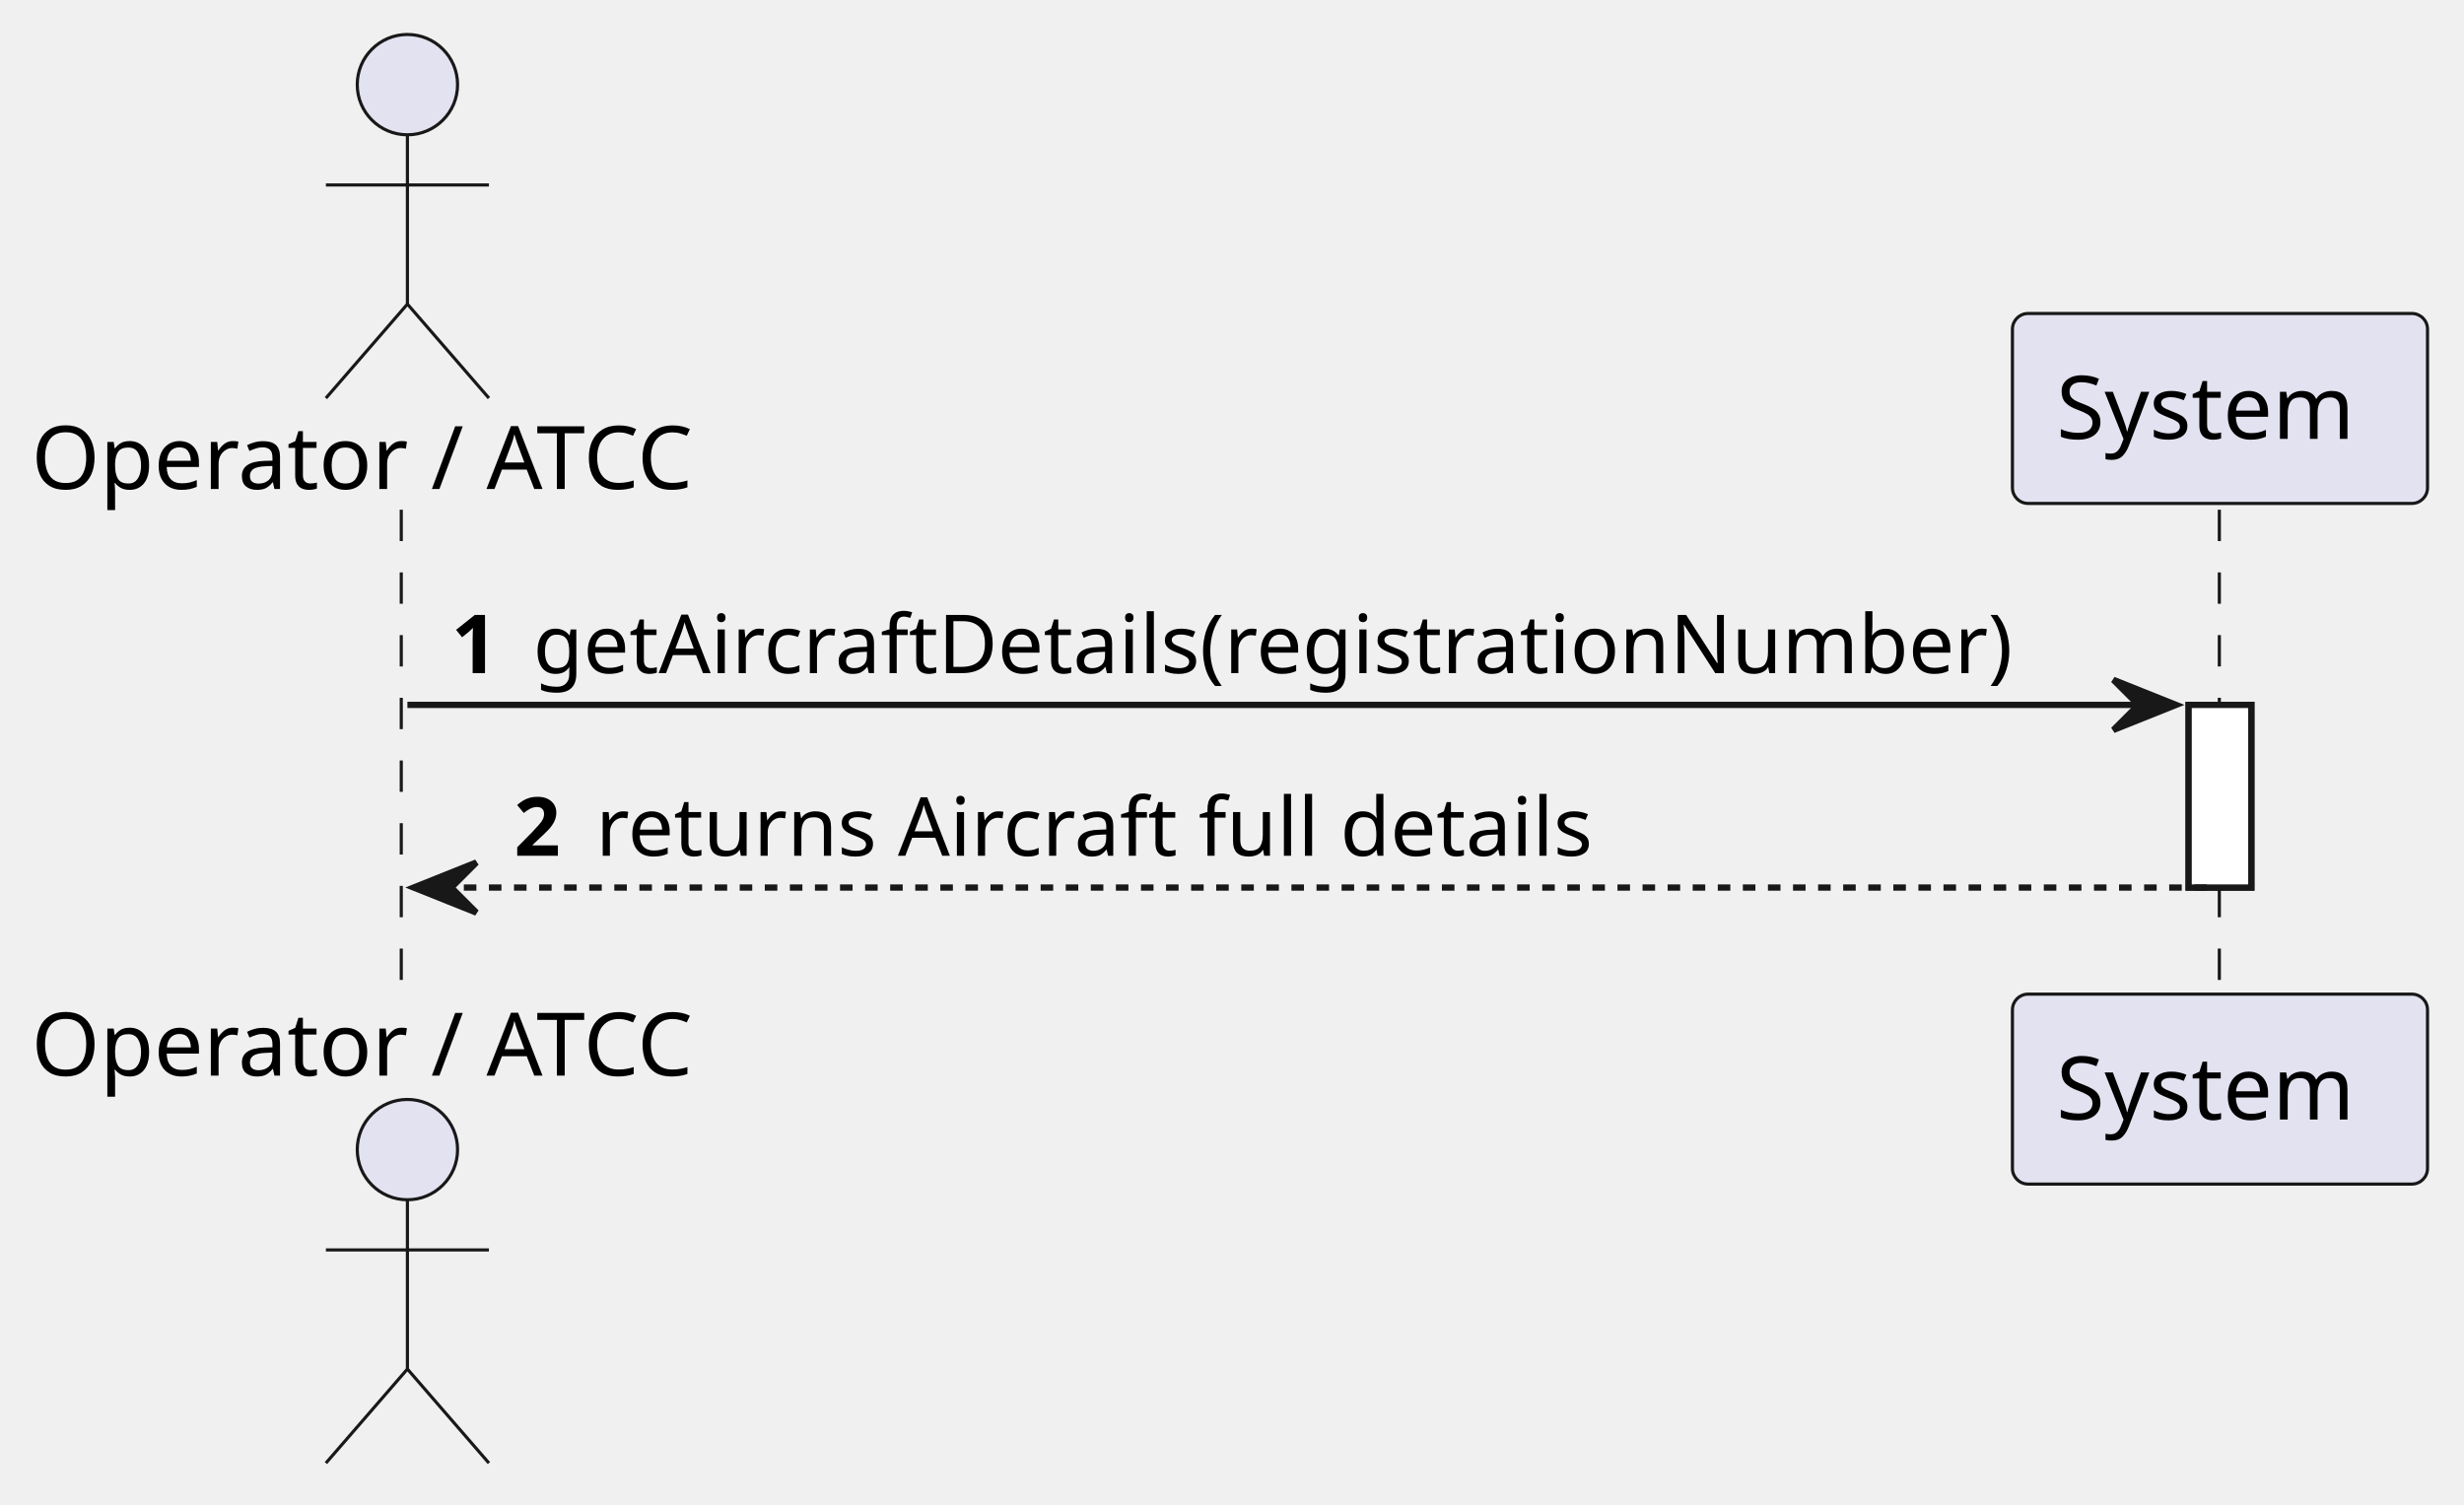
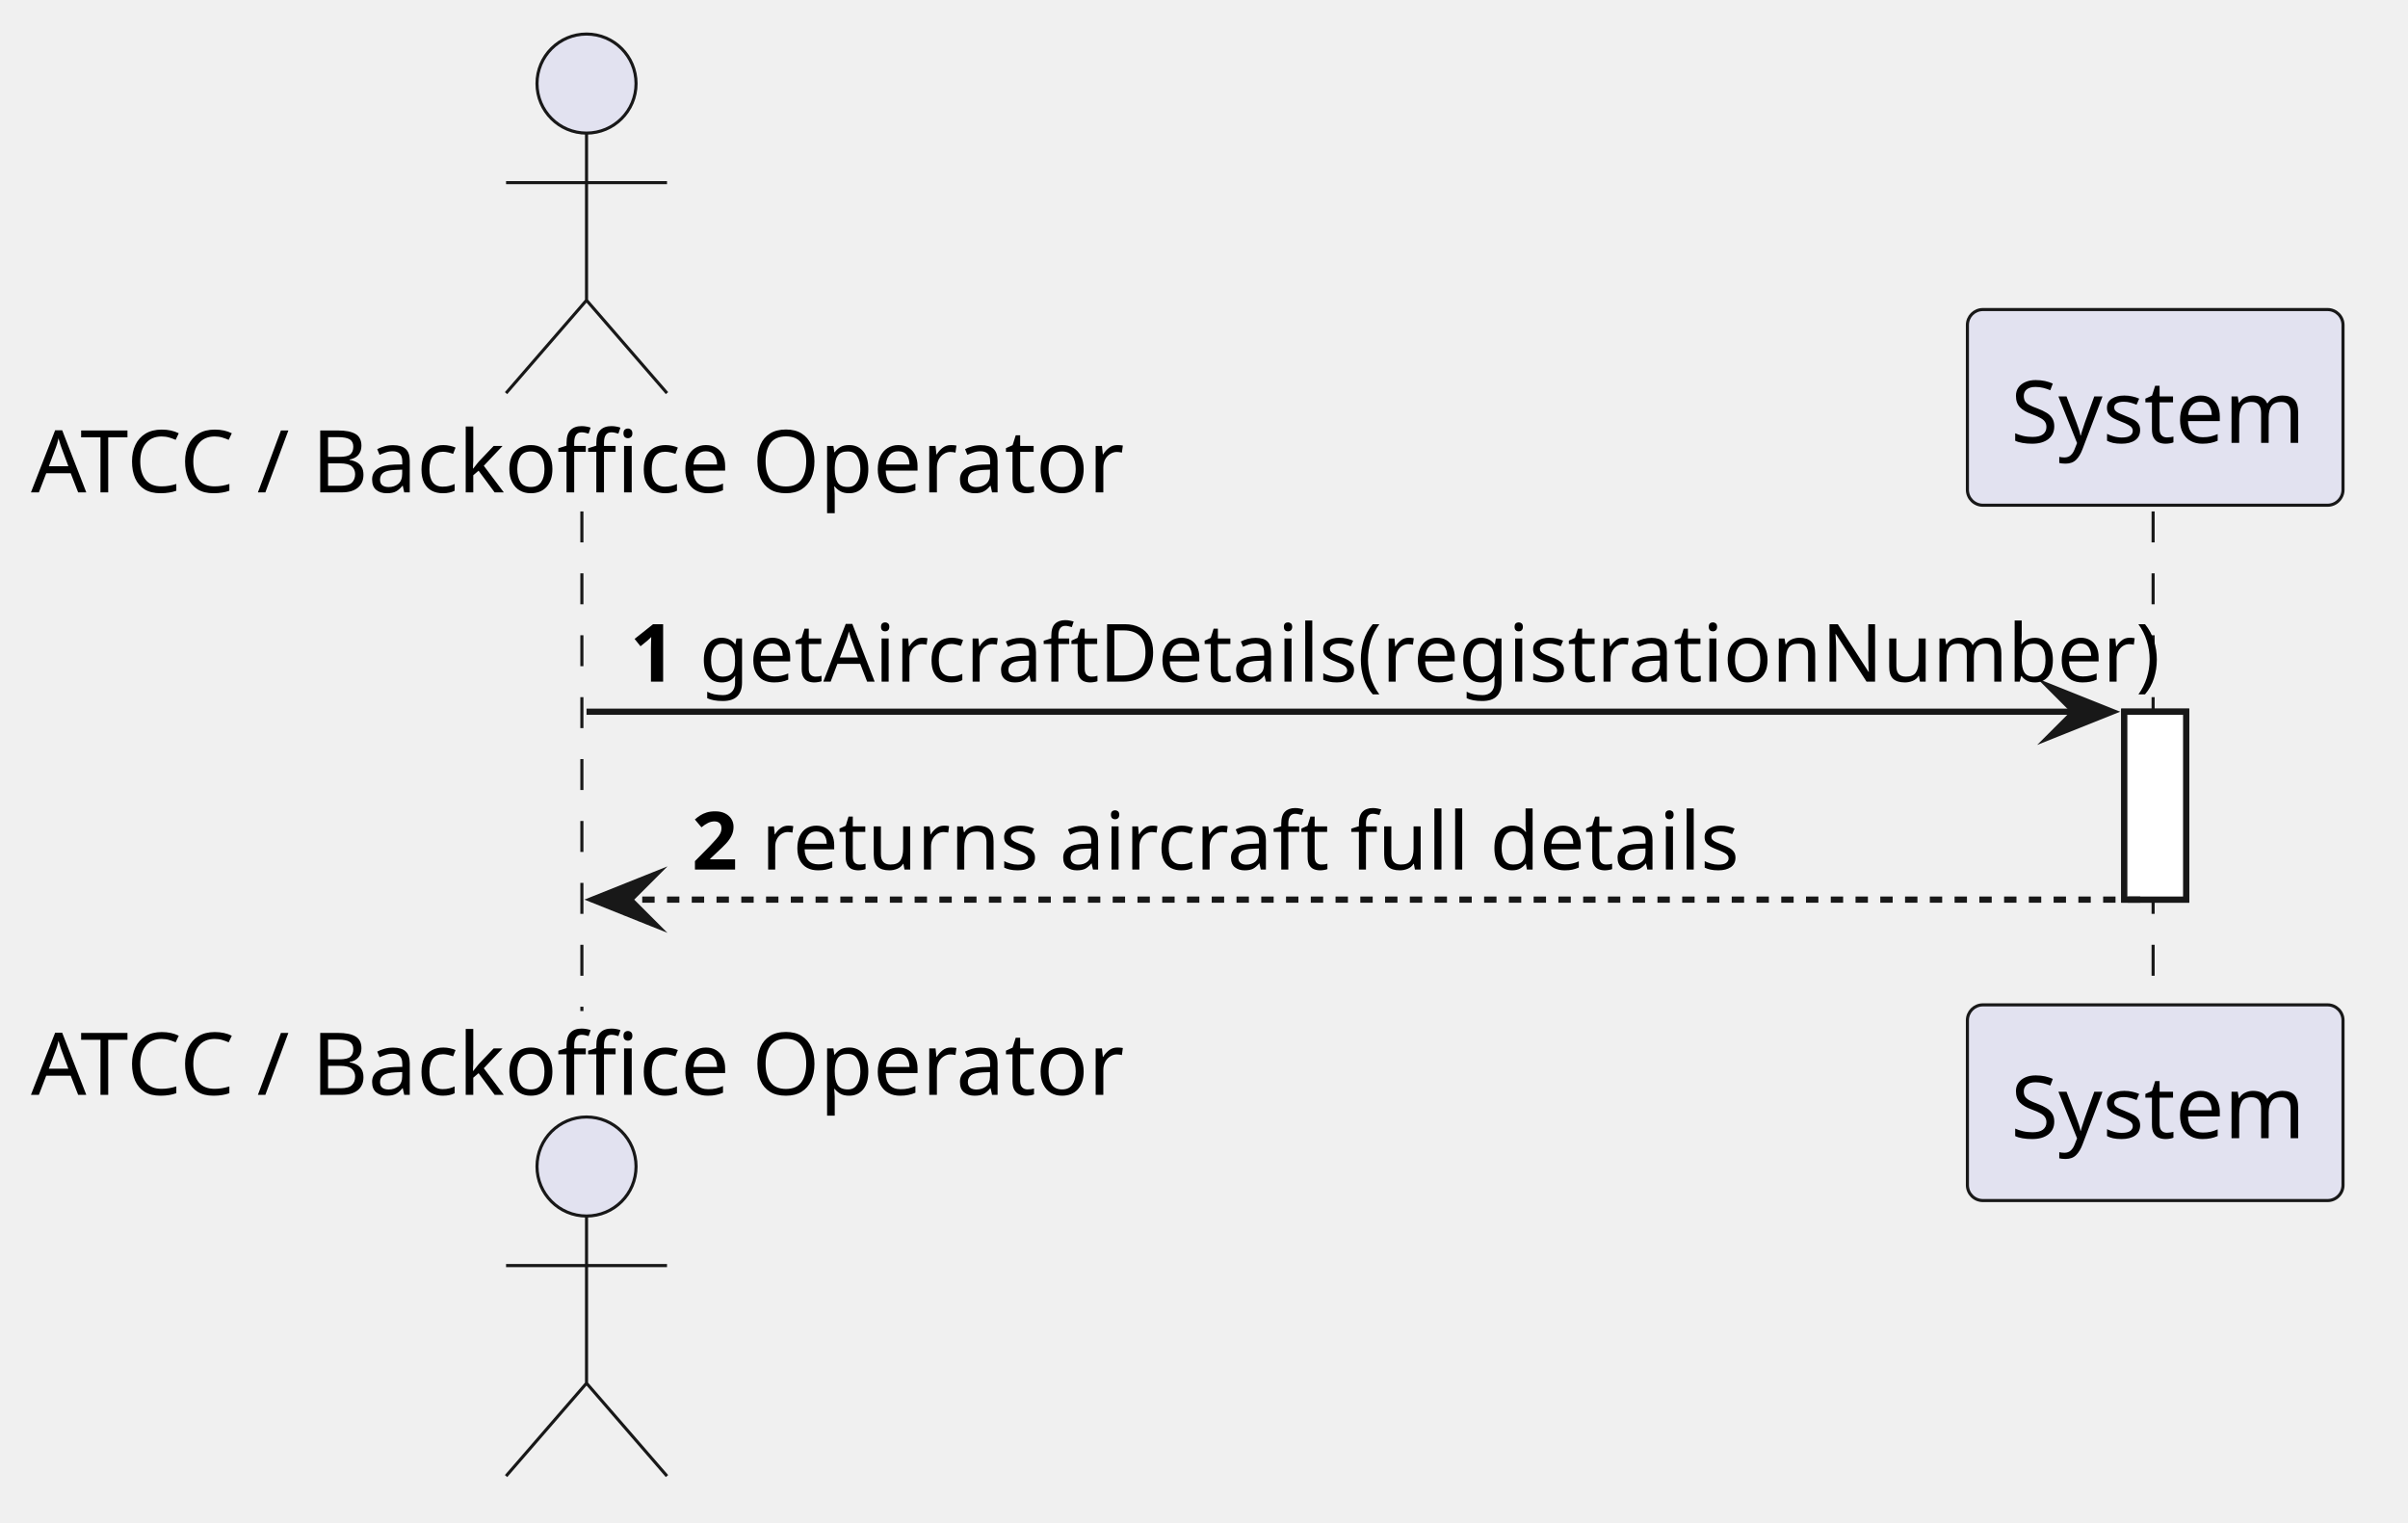
- <svg xmlns="http://www.w3.org/2000/svg" contentStyleType="text/css" data-diagram-type="SEQUENCE" height="240px" preserveAspectRatio="none" style="width:393px;height:240px;background:#FFFFFF;" version="1.1" viewBox="0 0 393 240" width="393px" zoomAndPan="magnify">
+ <svg xmlns="http://www.w3.org/2000/svg" contentStyleType="text/css" data-diagram-type="SEQUENCE" height="246px" preserveAspectRatio="none" style="width:389px;height:246px;background:#FFFFFF;" version="1.1" viewBox="0 0 389 246" width="389px" zoomAndPan="magnify">
  <defs />
  <g>
    <g>
-       <rect fill="#FFFFFF" height="29.133" style="stroke:#181818;stroke-width:1;" width="10" x="349.079" y="112.43" />
+       <rect fill="#FFFFFF" height="30.352" style="stroke:#181818;stroke-width:1;" width="10" x="343.163" y="114.961" />
    </g>
-     <g class="participant-lifeline" data-entity-uid="part1" data-qualified-name="Actor" id="part1-lifeline">
+     <g class="participant-lifeline" data-entity-uid="part1" data-qualified-name="Actor" data-source-line="2" id="part1-lifeline">
      <g>
-         <rect fill="#000000" fill-opacity="0" height="78.266" width="8" x="60.981" y="81.297" />
-         <line style="stroke:#181818;stroke-width:0.5;stroke-dasharray:5,5;" x1="64" x2="64" y1="81.297" y2="159.562" />
+         <rect fill="#000000" fill-opacity="0" height="80.703" width="8" x="90.751" y="82.609" />
+         <line style="stroke:#181818;stroke-width:0.5;stroke-dasharray:5,5;" x1="94" x2="94" y1="82.609" y2="163.312" />
      </g>
    </g>
-     <g class="participant-lifeline" data-entity-uid="part2" data-qualified-name="Sys" id="part2-lifeline">
+     <g class="participant-lifeline" data-entity-uid="part2" data-qualified-name="Sys" data-source-line="3" id="part2-lifeline">
      <g>
-         <rect fill="#000000" fill-opacity="0" height="78.266" width="8" x="350.079" y="81.297" />
-         <line style="stroke:#181818;stroke-width:0.5;stroke-dasharray:5,5;" x1="353.976" x2="353.976" y1="81.297" y2="159.562" />
+         <rect fill="#000000" fill-opacity="0" height="80.703" width="8" x="344.163" y="82.609" />
+         <line style="stroke:#181818;stroke-width:0.5;stroke-dasharray:5,5;" x1="347.825" x2="347.825" y1="82.609" y2="163.312" />
      </g>
    </g>
-     <g class="participant participant-head" data-entity-uid="part1" data-qualified-name="Actor" id="part1-head">
-       <text fill="#000000" font-family="sans-serif" font-size="14" lengthAdjust="spacing" textLength="113.962" x="5" y="77.995">Operator / ATCC</text>
-       <ellipse cx="64.981" cy="13.5" fill="#E2E2F0" rx="8" ry="8" style="stroke:#181818;stroke-width:0.5;" />
-       <path d="M64.981,21.5 L64.981,48.5 M51.981,29.5 L77.981,29.5 M64.981,48.5 L51.981,63.5 M64.981,48.5 L77.981,63.5" fill="none" style="stroke:#181818;stroke-width:0.5;" />
+     <g class="participant participant-head" data-entity-uid="part1" data-qualified-name="Actor" data-source-line="2" id="part1-head">
+       <text fill="#000000" font-family="sans-serif" font-size="14" lengthAdjust="spacing" textLength="173.503" x="5" y="79.533">ATCC / Backoffice Operator</text>
+       <ellipse cx="94.751" cy="13.5" fill="#E2E2F0" rx="8" ry="8" style="stroke:#181818;stroke-width:0.5;" />
+       <path d="M94.751,21.5 L94.751,48.5 M81.751,29.5 L107.751,29.5 M94.751,48.5 L81.751,63.5 M94.751,48.5 L107.751,63.5" fill="none" style="stroke:#181818;stroke-width:0.5;" />
    </g>
-     <g class="participant participant-tail" data-entity-uid="part1" data-qualified-name="Actor" id="part1-tail">
-       <text fill="#000000" font-family="sans-serif" font-size="14" lengthAdjust="spacing" textLength="113.962" x="5" y="171.558">Operator / ATCC</text>
-       <ellipse cx="64.981" cy="183.359" fill="#E2E2F0" rx="8" ry="8" style="stroke:#181818;stroke-width:0.5;" />
-       <path d="M64.981,191.359 L64.981,218.359 M51.981,199.359 L77.981,199.359 M64.981,218.359 L51.981,233.359 M64.981,218.359 L77.981,233.359" fill="none" style="stroke:#181818;stroke-width:0.5;" />
+     <g class="participant participant-tail" data-entity-uid="part1" data-qualified-name="Actor" data-source-line="2" id="part1-tail">
+       <text fill="#000000" font-family="sans-serif" font-size="14" lengthAdjust="spacing" textLength="173.503" x="5" y="176.846">ATCC / Backoffice Operator</text>
+       <ellipse cx="94.751" cy="188.422" fill="#E2E2F0" rx="8" ry="8" style="stroke:#181818;stroke-width:0.5;" />
+       <path d="M94.751,196.422 L94.751,223.422 M81.751,204.422 L107.751,204.422 M94.751,223.422 L81.751,238.422 M94.751,223.422 L107.751,238.422" fill="none" style="stroke:#181818;stroke-width:0.5;" />
    </g>
-     <g class="participant participant-head" data-entity-uid="part2" data-qualified-name="Sys" id="part2-head">
-       <rect fill="#E2E2F0" height="30.297" rx="2.5" ry="2.5" style="stroke:#181818;stroke-width:0.5;" width="66.206" x="320.976" y="50" />
-       <text fill="#000000" font-family="sans-serif" font-size="14" lengthAdjust="spacing" textLength="52.206" x="327.976" y="69.995">System</text>
+     <g class="participant participant-head" data-entity-uid="part2" data-qualified-name="Sys" data-source-line="3" id="part2-head">
+       <rect fill="#E2E2F0" height="31.609" rx="2.5" ry="2.5" style="stroke:#181818;stroke-width:0.5;" width="60.676" x="317.825" y="50" />
+       <text fill="#000000" font-family="sans-serif" font-size="14" lengthAdjust="spacing" textLength="46.676" x="324.825" y="71.533">System</text>
    </g>
-     <g class="participant participant-tail" data-entity-uid="part2" data-qualified-name="Sys" id="part2-tail">
-       <rect fill="#E2E2F0" height="30.297" rx="2.5" ry="2.5" style="stroke:#181818;stroke-width:0.5;" width="66.206" x="320.976" y="158.562" />
-       <text fill="#000000" font-family="sans-serif" font-size="14" lengthAdjust="spacing" textLength="52.206" x="327.976" y="178.558">System</text>
+     <g class="participant participant-tail" data-entity-uid="part2" data-qualified-name="Sys" data-source-line="3" id="part2-tail">
+       <rect fill="#E2E2F0" height="31.609" rx="2.5" ry="2.5" style="stroke:#181818;stroke-width:0.5;" width="60.676" x="317.825" y="162.312" />
+       <text fill="#000000" font-family="sans-serif" font-size="14" lengthAdjust="spacing" textLength="46.676" x="324.825" y="183.846">System</text>
    </g>
    <g>
-       <rect fill="#FFFFFF" height="29.133" style="stroke:#181818;stroke-width:1;" width="10" x="349.079" y="112.43" />
+       <rect fill="#FFFFFF" height="30.352" style="stroke:#181818;stroke-width:1;" width="10" x="343.163" y="114.961" />
    </g>
-     <g class="message" data-entity-1="part1" data-entity-2="part2" id="msg1">
-       <polygon fill="#181818" points="337.079,108.43,347.079,112.43,337.079,116.43,341.079,112.43" style="stroke:#181818;stroke-width:1;" />
-       <line style="stroke:#181818;stroke-width:1;" x1="64.981" x2="343.079" y1="112.43" y2="112.43" />
-       <text fill="#000000" font-family="sans-serif" font-size="13" font-weight="bold" lengthAdjust="spacing" textLength="9.045" x="71.981" y="107.364">1</text>
-       <text fill="#000000" font-family="sans-serif" font-size="13" lengthAdjust="spacing" textLength="252.053" x="85.026" y="107.364">getAircraftDetails(registrationNumber)</text>
+     <g class="message" data-entity-1="part1" data-entity-2="part2" data-source-line="4" id="msg1">
+       <polygon fill="#181818" points="331.163,110.961,341.163,114.961,331.163,118.961,335.163,114.961" style="stroke:#181818;stroke-width:1;stroke-linejoin:miter;stroke-miterlimit:10;" />
+       <line style="stroke:#181818;stroke-width:1;" x1="94.751" x2="337.163" y1="114.961" y2="114.961" />
+       <text fill="#000000" font-family="sans-serif" font-size="13" font-weight="700" lengthAdjust="spacing" textLength="7.23" x="101.751" y="110.105">1</text>
+       <text fill="#000000" font-family="sans-serif" font-size="13" lengthAdjust="spacing" textLength="218.182" x="112.981" y="110.105">getAircraftDetails(registrationNumber)</text>
    </g>
-     <g class="message" data-entity-1="part2" data-entity-2="part1" id="msg2">
-       <polygon fill="#181818" points="75.981,137.562,65.981,141.562,75.981,145.562,71.981,141.562" style="stroke:#181818;stroke-width:1;" />
-       <line style="stroke:#181818;stroke-width:1;stroke-dasharray:2,2;" x1="69.981" x2="353.079" y1="141.562" y2="141.562" />
-       <text fill="#000000" font-family="sans-serif" font-size="13" font-weight="bold" lengthAdjust="spacing" textLength="9.045" x="81.981" y="136.497">2</text>
-       <text fill="#000000" font-family="sans-serif" font-size="13" lengthAdjust="spacing" textLength="170.765" x="95.026" y="136.497">returns Aircraft full details</text>
+     <g class="message" data-entity-1="part2" data-entity-2="part1" data-source-line="6" id="msg2">
+       <polygon fill="#181818" points="105.751,141.312,95.751,145.312,105.751,149.312,101.751,145.312" style="stroke:#181818;stroke-width:1;stroke-linejoin:miter;stroke-miterlimit:10;" />
+       <line style="stroke:#181818;stroke-width:1;stroke-dasharray:2,2;" x1="99.751" x2="347.163" y1="145.312" y2="145.312" />
+       <text fill="#000000" font-family="sans-serif" font-size="13" font-weight="700" lengthAdjust="spacing" textLength="7.23" x="111.751" y="140.456">2</text>
+       <text fill="#000000" font-family="sans-serif" font-size="13" lengthAdjust="spacing" textLength="145.222" x="122.981" y="140.456">returns aircraft full details</text>
    </g>
  </g>
</svg>
